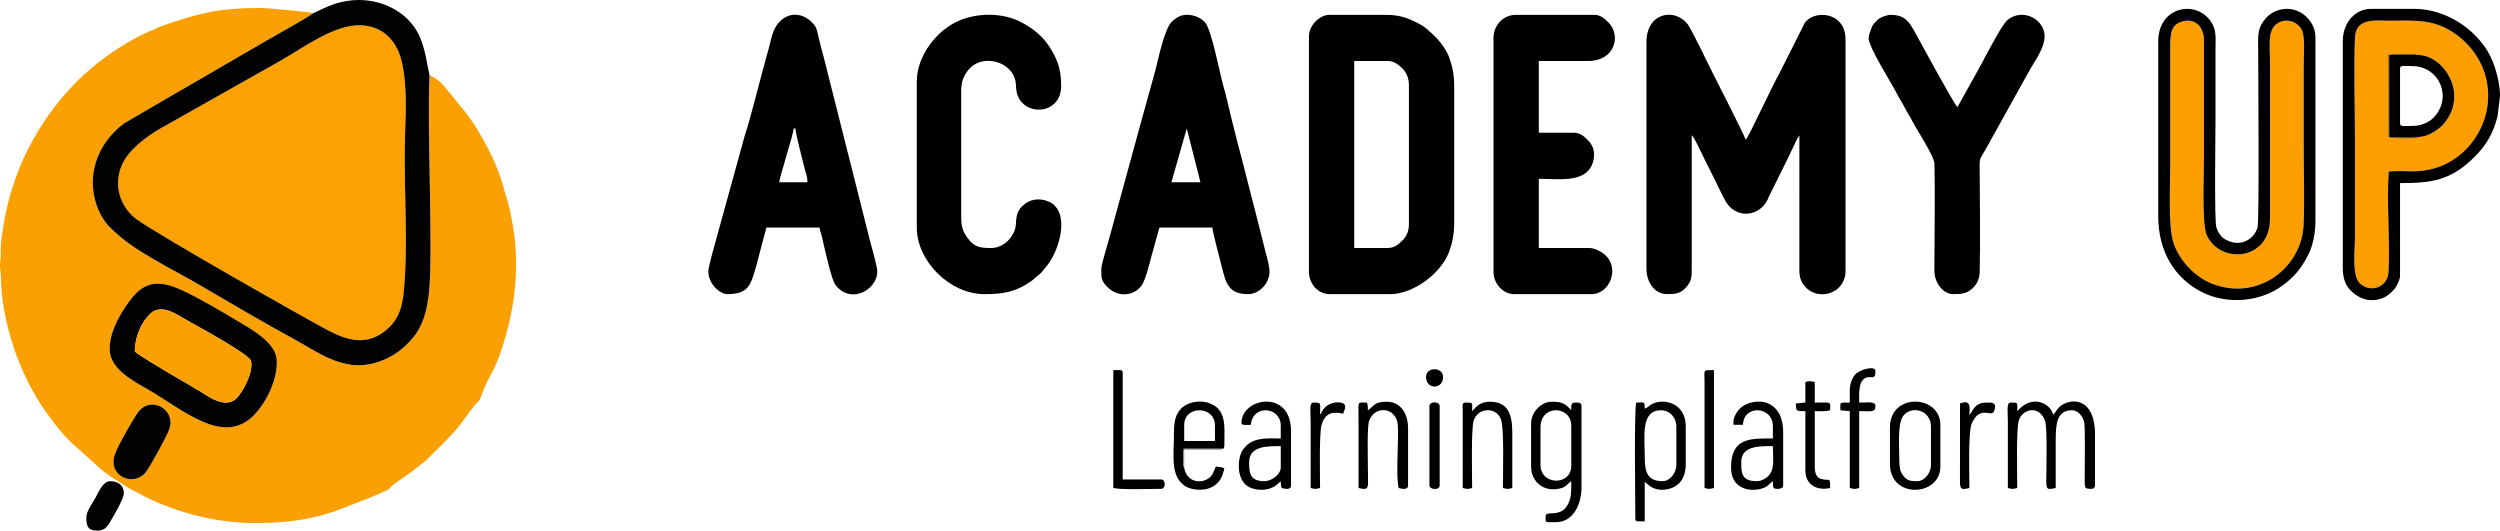
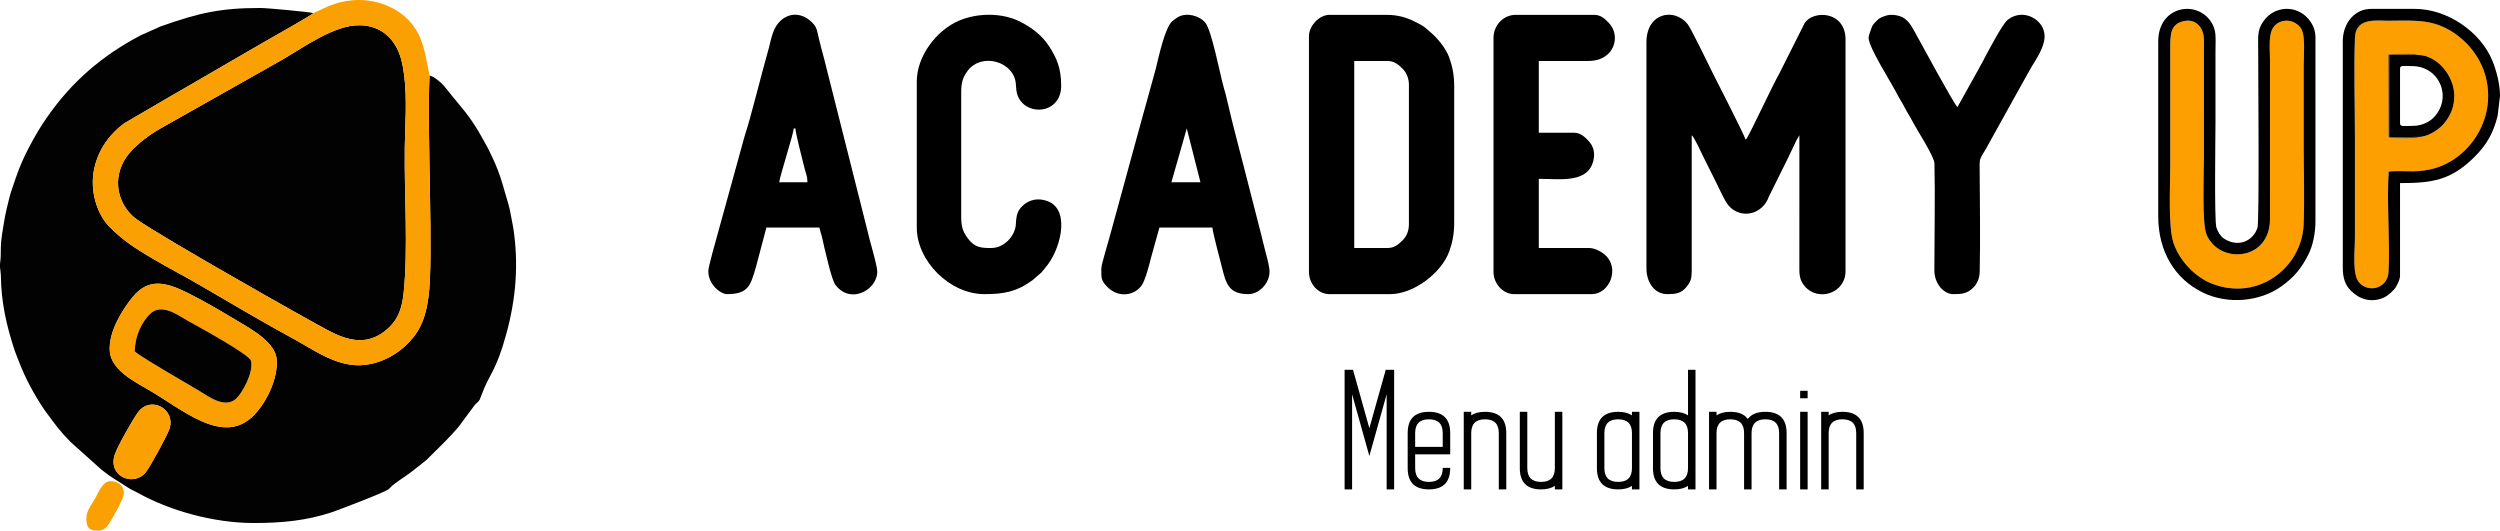
<svg xmlns="http://www.w3.org/2000/svg" xml:space="preserve" width="400mm" height="84.9mm" version="1.1" style="shape-rendering:geometricPrecision; text-rendering:geometricPrecision; image-rendering:optimizeQuality; fill-rule:evenodd; clip-rule:evenodd" viewBox="0 0 40000 8490">
  <defs>
    <style type="text/css">
   
    .fil2 {fill:black}
-     .fil3 {fill:#020202}
-     .fil5 {fill:#7A4E01}
-     .fil6 {fill:#818181}
-     .fil0 {fill:#FAA002}
-     .fil1 {fill:#FBA101}
-     .fil4 {fill:#FD9F00}
+     .fil0 {fill:#020202}
+     .fil4 {fill:#7A4E01}
+     .fil1 {fill:#FAA002}
+     .fil3 {fill:#FD9F00}
   
  </style>
  </defs>
  <g id="Camada_x0020_1">
-     <g id="_2653104750480">
-       <path class="fil0" d="M2709.94 6865.15c-38.39,111.52 -303.14,592.09 -372.13,683.32 -188.18,248.91 -614.29,80.34 -503.11,-269.6 43.77,-137.77 297.04,-578.12 372.41,-680.67 204.01,-277.6 611.71,-49.41 502.83,266.95zm-2709.94 -2589.12l0 -49.65c0.7,-11.13 1.88,-22.97 3.69,-35.82 9.76,-69.28 9.42,-134.52 9.51,-222.88 0.15,-130.18 32.96,-302.61 51.25,-413.4 23.27,-140.93 52.05,-260.21 82.99,-381.65 32.56,-127.89 75.13,-233.56 113.98,-350.67 98.42,-296.6 303.65,-675.08 484.88,-936.5 400.02,-577.02 883.34,-994.54 1507.3,-1321.96l321.51 -143.24c604.99,-213.06 954.4,-293.38 1594.88,-292.49 108.2,0.15 815.41,66.52 843.17,82.46 -36.39,38 -650.16,383.94 -746.5,438.72 -261.01,148.41 -502.67,293.12 -761.49,441.45 -256.12,146.8 -503.91,295.22 -761.78,441.15l-759.23 443.25c-205.42,153.7 -406.19,390.91 -476.84,725.94 -77.42,367.07 54.78,735.58 242.28,926.17 208.34,211.77 404.44,341.11 691.9,510.91 260.58,153.94 514.5,282.39 770.18,432.33 508.7,298.32 1007.19,591.43 1529.62,876.25 255.37,139.22 501.35,318.51 821.2,380.91 366.12,71.43 708.07,-100.55 902.53,-275.3 222.01,-199.52 338.44,-407.53 391.73,-808.59 83.71,-629.84 -29.36,-2638.81 16.15,-3535.63 44.38,18.64 46.69,13.79 85.83,40.68 77.1,52.95 123.71,96.13 183.12,172.12 237.23,303.52 368.61,409.9 590.97,816.78 32.64,59.72 57.37,100.43 86.74,159.26 187.7,376.12 205.79,507.57 312.75,862.57 19.42,64.48 31.05,118.69 42.66,189.66 10.8,66.03 28.27,136.83 37.2,195.12 89.25,582.15 42.73,1132.5 -108.26,1687.96 -173.61,638.71 -270.83,626.74 -408.79,1012.56 -31.4,87.85 -37.61,71.99 -98,134.34l-203.85 274.51c-78.53,116.42 -229.61,267.7 -329.17,367.88l-240.47 237.9c-89.59,71.67 -167.19,135.37 -259.81,204.92 -92.76,69.65 -238.49,156.32 -314.89,231.83l-26.31 28.35c-49.12,48.14 -832.41,345.24 -913.09,371.8 -416.5,137.11 -808.28,172.17 -1249.39,172.28 -646.59,0.16 -1355.02,-202.25 -1854.82,-482.65 -59.39,-33.32 -103.54,-47.86 -160.35,-85.7 -158.37,-105.47 -254.56,-150.9 -416.31,-280.76l-497.44 -445.66c-160.29,-160.19 -249.75,-283.79 -377.28,-456.43 -17.83,-24.14 -27.95,-36.52 -45.95,-63.4 -165.14,-246.6 -303.51,-500.14 -409.15,-779.87 -20.41,-54.02 -44.41,-106.26 -64.73,-167.62 -129.17,-390.15 -214.79,-767.84 -219.91,-1185.66 -0.72,-58.87 -11.23,-96.74 -14.21,-144.53zm1756.72 1345.59c-25.75,-323.55 223.33,-696.27 366.82,-869.83 252.52,-305.39 524.07,-242.65 886.45,-61.81 278.5,139 538.13,295.51 795.38,448.34 220.33,130.87 605.4,341.4 622.43,620.08 17.92,292.87 -151.45,662.36 -361.34,880.7 -486.8,506.44 -1136.48,-81.92 -1688.71,-401.6 -234.5,-135.75 -597.56,-321.13 -621.03,-615.88z" />
-       <path class="fil1" d="M6483.67 2068.69c14.2,-355.12 23.58,-796.27 -66.86,-1125.31 -87.8,-319.36 -316.94,-535.36 -661.66,-539.39 -414.13,-4.85 -891.07,351.75 -1254.97,560.34l-1930.94 1089.86c-222.69,128.15 -511.74,339.4 -618.39,584.01 -161.07,369.44 15.31,711.5 233.06,868.69 383.73,277.04 2750.18,1613.15 3061.73,1777.4 292.26,154.09 603.59,255.64 910.84,14.18 263.07,-206.75 298.31,-442.75 322.76,-879.39 43.71,-780.45 -27.13,-1562.34 4.43,-2350.39z" />
+     <path class="fil0" d="M2709.94 6865.15c-38.39,111.52 -303.14,592.09 -372.13,683.32 -188.18,248.91 -614.29,80.34 -503.11,-269.6 43.77,-137.77 297.04,-578.12 372.41,-680.67 204.01,-277.6 611.71,-49.41 502.83,266.95zm-2709.94 -2589.12l0 -49.65c0.7,-11.13 1.88,-22.97 3.69,-35.82 9.76,-69.28 9.42,-134.52 9.51,-222.88 0.15,-130.18 32.96,-302.61 51.25,-413.4 23.27,-140.93 52.05,-260.21 82.99,-381.65 32.56,-127.89 75.13,-233.56 113.98,-350.67 98.42,-296.6 303.65,-675.08 484.88,-936.5 400.02,-577.02 883.34,-994.54 1507.3,-1321.96l321.51 -143.24c604.99,-213.06 954.4,-293.38 1594.88,-292.49 108.2,0.15 815.41,66.52 843.17,82.46 -36.39,38 -650.16,383.94 -746.5,438.72 -261.01,148.41 -502.67,293.12 -761.49,441.45 -256.12,146.8 -503.91,295.22 -761.78,441.15l-759.23 443.25c-205.42,153.7 -406.19,390.91 -476.84,725.94 -77.42,367.07 54.78,735.58 242.28,926.17 208.34,211.77 404.44,341.11 691.9,510.91 260.58,153.94 514.5,282.39 770.18,432.33 508.7,298.32 1007.19,591.43 1529.62,876.25 255.37,139.22 501.35,318.51 821.2,380.91 366.12,71.43 708.07,-100.55 902.53,-275.3 222.01,-199.52 338.44,-407.53 391.73,-808.59 83.71,-629.84 -29.36,-2638.81 16.15,-3535.63 44.38,18.64 46.69,13.79 85.83,40.68 77.1,52.95 123.71,96.13 183.12,172.12 237.23,303.52 368.61,409.9 590.97,816.78 32.64,59.72 57.37,100.43 86.74,159.26 187.7,376.12 205.79,507.57 312.75,862.57 19.42,64.48 31.05,118.69 42.66,189.66 10.8,66.03 28.27,136.83 37.2,195.12 89.25,582.15 42.73,1132.5 -108.26,1687.96 -173.61,638.71 -270.83,626.74 -408.79,1012.56 -31.4,87.85 -37.61,71.99 -98,134.34l-203.85 274.51c-78.53,116.42 -229.61,267.7 -329.17,367.88l-240.47 237.9c-89.59,71.67 -167.19,135.37 -259.81,204.92 -92.76,69.65 -238.49,156.32 -314.89,231.83l-26.31 28.35c-49.12,48.14 -832.41,345.24 -913.09,371.8 -416.5,137.11 -808.28,172.17 -1249.39,172.28 -646.59,0.16 -1355.02,-202.25 -1854.82,-482.65 -59.39,-33.32 -103.54,-47.86 -160.35,-85.7 -158.37,-105.47 -254.56,-150.9 -416.31,-280.76l-497.44 -445.66c-160.29,-160.19 -249.75,-283.79 -377.28,-456.43 -17.83,-24.14 -27.95,-36.52 -45.95,-63.4 -165.14,-246.6 -303.51,-500.14 -409.15,-779.87 -20.41,-54.02 -44.41,-106.26 -64.73,-167.62 -129.17,-390.15 -214.79,-767.84 -219.91,-1185.66 -0.72,-58.87 -11.23,-96.74 -14.21,-144.53zm1756.72 1345.59c-25.75,-323.55 223.33,-696.27 366.82,-869.83 252.52,-305.39 524.07,-242.65 886.45,-61.81 278.5,139 538.13,295.51 795.38,448.34 220.33,130.87 605.4,341.4 622.43,620.08 17.92,292.87 -151.45,662.36 -361.34,880.7 -486.8,506.44 -1136.48,-81.92 -1688.71,-401.6 -234.5,-135.75 -597.56,-321.13 -621.03,-615.88z" />
+     <path class="fil0" d="M6483.67 2068.69c14.2,-355.12 23.58,-796.27 -66.86,-1125.31 -87.8,-319.36 -316.94,-535.36 -661.66,-539.39 -414.13,-4.85 -891.07,351.75 -1254.97,560.34l-1930.94 1089.86c-222.69,128.15 -511.74,339.4 -618.39,584.01 -161.07,369.44 15.31,711.5 233.06,868.69 383.73,277.04 2750.18,1613.15 3061.73,1777.4 292.26,154.09 603.59,255.64 910.84,14.18 263.07,-206.75 298.31,-442.75 322.76,-879.39 43.71,-780.45 -27.13,-1562.34 4.43,-2350.39z" />
+     <path class="fil1" d="M6483.67 2068.69c-31.56,788.05 39.28,1569.94 -4.43,2350.39 -24.45,436.64 -59.69,672.64 -322.76,879.39 -307.25,241.46 -618.58,139.91 -910.84,-14.18 -311.55,-164.25 -2678,-1500.36 -3061.73,-1777.4 -217.75,-157.19 -394.13,-499.25 -233.06,-868.69 106.65,-244.61 395.7,-455.86 618.39,-584.01l1930.94 -1089.86c363.9,-208.59 840.84,-565.19 1254.97,-560.34 344.72,4.03 573.86,220.03 661.66,539.39 90.44,329.04 81.06,770.19 66.86,1125.31zm-1470.51 -1858.46c-36.39,38 -650.16,383.94 -746.5,438.72 -261.01,148.41 -502.67,293.12 -761.49,441.45 -256.12,146.8 -503.91,295.22 -761.78,441.15l-759.23 443.25c-205.42,153.7 -406.19,390.91 -476.84,725.94 -77.42,367.07 54.78,735.58 242.28,926.17 208.34,211.77 404.44,341.11 691.9,510.91 260.58,153.94 514.5,282.39 770.18,432.33 508.7,298.32 1007.19,591.43 1529.62,876.25 255.37,139.22 501.35,318.51 821.2,380.91 366.12,71.43 708.07,-100.55 902.53,-275.3 222.01,-199.52 338.44,-407.53 391.73,-808.59 83.71,-629.84 -29.36,-2638.81 16.15,-3535.63l-67.73 -338.88c-28.52,-113.47 -52.54,-204.79 -101.83,-308.18 -182,-381.83 -622.86,-593.04 -1058.61,-556.67 -275.56,22.99 -430.01,115.08 -631.58,206.17z" />
+     <path class="fil1" d="M2156.61 5621.62c2.99,-253.34 115.98,-475.2 248.49,-602.24 180.53,-173.08 441.42,23 590.85,107.95 166.21,94.49 995.47,542.5 1019.99,646.79 45.41,193.19 -152.14,528.43 -237.55,604.58 -185.54,165.41 -445.75,-39.06 -585.77,-122.17 -179.37,-106.42 -348.73,-204.36 -524.82,-309.01 -94.73,-56.28 -458.91,-271.19 -511.19,-325.9zm-399.89 0c23.47,294.75 386.53,480.13 621.03,615.88 552.23,319.68 1201.91,908.04 1688.71,401.6 209.89,-218.34 379.26,-587.83 361.34,-880.7 -17.03,-278.68 -402.1,-489.21 -622.43,-620.08 -257.25,-152.83 -516.88,-309.34 -795.38,-448.34 -362.38,-180.84 -633.93,-243.58 -886.45,61.81 -143.49,173.56 -392.57,546.28 -366.82,869.83z" />
+     <path class="fil0" d="M2156.61 5621.62c52.28,54.71 416.46,269.62 511.19,325.9 176.09,104.65 345.45,202.59 524.82,309.01 140.02,83.11 400.23,287.58 585.77,122.17 85.41,-76.15 282.96,-411.39 237.55,-604.58 -24.52,-104.29 -853.78,-552.3 -1019.99,-646.79 -149.43,-84.95 -410.32,-281.03 -590.85,-107.95 -132.51,127.04 -245.5,348.9 -248.49,602.24z" />
+     <path class="fil1" d="M2709.94 6865.15c108.88,-316.36 -298.82,-544.55 -502.83,-266.95 -75.37,102.55 -328.64,542.9 -372.41,680.67 -111.18,349.94 314.93,518.51 503.11,269.6 68.99,-91.23 333.74,-571.8 372.13,-683.32z" />
+     <path class="fil1" d="M1380.72 8286.32c0,184.45 69.06,194.06 154.21,202.26 121.52,11.7 175.87,-51.56 221.02,-127.82 54.22,-91.58 226.28,-379.46 226.28,-470.72 0,-123.99 -93.87,-191.32 -218.74,-191.32 -111.45,0 -184.7,165.97 -227.63,250.73 -46.98,92.74 -155.14,219.49 -155.14,336.87z" />
+     <g id="_1584981468672">
      <path class="fil2" d="M26343.13 674.85l0 3621.25c0,226.71 135.82,409.96 328.09,409.96 126.19,0 225.14,-4.56 316.86,-120.55 65.44,-82.76 80.53,-130.28 79.68,-275.65l-0.09 -2145.52c41.74,30.58 149.72,272 182.27,337.07 61.95,123.85 115.77,231.44 177.73,355.31 60.85,121.65 113.03,236.9 177.43,355.56 149.7,275.87 499.74,268.94 655.05,21.1 21.37,-34.1 23.84,-45.72 39.67,-83.35l312.67 -630.35c29.58,-58.56 52.32,-116.04 83.95,-175.71 17.02,-32.1 26.65,-59.02 43.37,-93.3l50.34 -86.33 -0.31 2145.76c-0.7,129.23 26.35,198.19 86.03,269.3 211.33,251.8 652.49,116.82 652.49,-242.3l0 -3703.25c0,-462.97 -523.45,-477.3 -656.02,-259.49l-402.39 800.3c-87.97,147.8 -458.28,941.42 -516.07,1028.32 -11.95,17.96 2.15,9.83 -24.96,29.68 -15.17,-65.01 -481.2,-975.67 -524.05,-1061.32 -54.38,-108.74 -347.08,-715.74 -403.18,-785.83 -214.32,-267.76 -658.56,-180.85 -658.56,289.34z" />
      <path class="fil2" d="M22200.96 3968.14l-533.15 0 0 -2992.66 533.15 0c107.3,0 178.84,62.31 236.12,119.25 66.72,66.34 105.64,158.11 105.64,263.36l0 2227.43c0,113.49 -39.17,196.83 -98.74,256.59 -59.62,59.78 -127.94,126.03 -243.02,126.03zm-1257.69 -3388.95l0 3771.58c0,186.75 143.61,355.29 328.09,355.29l970.61 0c382.71,0 823.78,-344.2 945.18,-681.34 50.11,-139.14 80.1,-273.41 80.1,-466.54l0 -2172.75c0,-193.47 -30.03,-327.06 -80.1,-466.54 -50.67,-141.19 -180.28,-302.85 -296.49,-400.53 -116.62,-98.03 -87.68,-88.85 -252.18,-171.55 -123.86,-62.26 -265.13,-109.25 -451.2,-109.25l-915.92 0c-164.63,0 -328.09,176.54 -328.09,341.63z" />
-       <path class="fil3" d="M6483.67 2068.69c-31.56,788.05 39.28,1569.94 -4.43,2350.39 -24.45,436.64 -59.69,672.64 -322.76,879.39 -307.25,241.46 -618.58,139.91 -910.84,-14.18 -311.55,-164.25 -2678,-1500.36 -3061.73,-1777.4 -217.75,-157.19 -394.13,-499.25 -233.06,-868.69 106.65,-244.61 395.7,-455.86 618.39,-584.01l1930.94 -1089.86c363.9,-208.59 840.84,-565.19 1254.97,-560.34 344.72,4.03 573.86,220.03 661.66,539.39 90.44,329.04 81.06,770.19 66.86,1125.31zm-1470.51 -1858.46c-36.39,38 -650.16,383.94 -746.5,438.72 -261.01,148.41 -502.67,293.12 -761.49,441.45 -256.12,146.8 -503.91,295.22 -761.78,441.15l-759.23 443.25c-205.42,153.7 -406.19,390.91 -476.84,725.94 -77.42,367.07 54.78,735.58 242.28,926.17 208.34,211.77 404.44,341.11 691.9,510.91 260.58,153.94 514.5,282.39 770.18,432.33 508.7,298.32 1007.19,591.43 1529.62,876.25 255.37,139.22 501.35,318.51 821.2,380.91 366.12,71.43 708.07,-100.55 902.53,-275.3 222.01,-199.52 338.44,-407.53 391.73,-808.59 83.71,-629.84 -29.36,-2638.81 16.15,-3535.63l-67.73 -338.88c-28.52,-113.47 -52.54,-204.79 -101.83,-308.18 -182,-381.83 -622.86,-593.04 -1058.61,-556.67 -275.56,22.99 -430.01,115.08 -631.58,206.17z" />
      <path class="fil2" d="M18988.38 2055.02l218.73 860.9 -464.79 0 246.06 -860.9zm-1367.05 2241.08c0,147.95 -9.89,188.81 98.84,297.49 177.38,177.25 434.55,137.51 549.73,-31.79 53.95,-79.33 117.69,-321.04 147.03,-440.63l134 -480.99 847.57 0c1.49,67.05 124.25,524.17 150.38,628.59 65.68,262.62 105.58,437.29 423.78,437.29 189.04,0 365.41,-202.1 337.03,-404.12 -15.86,-112.91 -45.33,-206.04 -71.81,-311.95 -27.63,-110.49 -49.37,-195.89 -76.4,-306.25 -48.44,-197.69 -104.47,-402.04 -156.09,-609.22 -106.18,-426.17 -288.84,-1096.17 -382.78,-1516.83 -13.3,-59.56 -24.87,-95.11 -40.72,-150.6 -60.32,-211.12 -195.4,-922.47 -296.41,-1042.89 -97.19,-115.85 -300.15,-169.26 -438.66,-90.51 -25.19,14.33 -74.1,50.9 -94.49,69.54 -115.94,106.04 -217.53,585.31 -261.48,763.51l-144.98 524.66c-25.05,89.48 -47.29,172.93 -74.36,267.3l-507.84 1856.43c-25.14,100.79 -142.34,472.65 -142.34,540.97z" />
      <path class="fil2" d="M12699.93 2055.02l27.34 0c0,81.11 117.51,514.57 144.8,634.17 19.59,85.84 46.58,125.6 46.58,226.73l-451.12 0c7.43,-89.19 230.66,-782.55 232.4,-860.9zm-1367.06 2282.08c0,221.65 200.61,368.96 300.76,368.96 337.84,0 375.65,-138.14 460.05,-428.36l168.79 -637.52 847.57 0c12.64,54.2 28.05,98.74 41.28,150.05 13.17,51.1 20.76,100.11 35.08,156.25 33.53,131.4 117.89,527.96 180.94,611.71 254.8,338.39 723.15,49.51 663.21,-265.48 -40.39,-212.21 -109.84,-412.29 -153.93,-612.56l-693.33 -2750.56c-30.13,-102.08 -52.41,-199.04 -78.86,-303.79 -33.74,-133.58 -27.17,-183.44 -113.57,-269.11 -150.53,-149.25 -358.82,-168.26 -513.49,-13.63 -91.49,91.47 -126.32,218.63 -156.72,348.94 -14.11,60.52 -20,82.59 -36.75,140.92 -108.41,377.9 -263.67,1022.46 -368.41,1339.88l-443.19 1606.74c-26.1,95.64 -139.43,491.97 -139.43,557.56z" />
      <path class="fil2" d="M14668.49 1303.45l0 2336.73c0,539.97 531.45,1065.88 1079.97,1065.88 302.67,0 509.03,-33.11 765.76,-218.44l147.04 -126.31c27.73,-30.31 33.23,-44.03 61.37,-75.32 237.17,-263.84 411.81,-908.85 55.77,-1060.41 -158.07,-67.29 -309.17,-35.85 -418.72,69.02 -78.66,75.29 -99.41,148.67 -105.63,290.7 -7.67,175.22 -175.57,382.84 -396.23,382.84 -165.97,0 -261.99,-9.04 -369.44,-149.97 -72.37,-94.91 -109.02,-174.75 -109.02,-341.97l0 -2008.78c0,-157.95 32.42,-239.82 103.07,-334.26 225.16,-301.03 747.5,-147.02 771.17,211.96 6.76,102.6 10.17,196.3 92.51,290.13 189.04,215.43 632.7,145.71 632.7,-263.48 0,-274.4 -68.47,-442.26 -196.75,-636.91 -112.62,-170.9 -278.35,-296.6 -459.39,-388.03 -288.1,-145.53 -679.36,-142.61 -974.84,-17.8 -365.01,154.18 -679.34,569.19 -679.34,974.42z" />
      <path class="fil2" d="M23896.1 606.52l0 3744.25c0,189.93 154.74,355.29 328.1,355.29l1244.01 0c278.22,0 451.22,-400.26 222.69,-618.89 -53.63,-51.3 -165.92,-119.03 -263.7,-119.03l-806.56 0 0 -1106.88c342.89,0 811.28,81.95 879.78,-323.74 18.63,-110.35 -13.22,-204.2 -76.3,-274.44 -64.23,-71.5 -136.49,-139.73 -242.98,-139.73l-560.5 0 0 -1147.87 792.9 0c423.15,0 527.82,-406.95 324.99,-611.83 -56.01,-56.56 -122.37,-126.09 -229.31,-126.09l-1257.68 0c-201.28,0 -355.44,170.07 -355.44,368.96z" />
      <path class="fil2" d="M29897.48 606.52c0,149.84 362.9,714.4 455.72,897.3 40.77,80.38 82.65,139.07 123.03,218.64 40.78,80.38 82.66,139.07 123.03,218.65 60.94,120.1 349.11,561.54 351.85,673.17 12.32,502.08 -0.89,1188.87 -1.49,1709.64 -0.26,218.32 153.2,382.14 301.24,382.14 125.2,0 225.11,-2.24 327.18,-110.23 53.29,-56.42 94.67,-137.26 97.15,-244.52 11.51,-499.22 2.14,-1189.14 -1.12,-1709.26 -0.66,-104.29 15.69,-119.81 93.63,-248.04l609.9 -1098.47c45.73,-76.78 77.31,-142.03 123.05,-218.63 84.82,-142.08 212.96,-324.66 212.96,-497.72 0,-262.82 -340.33,-460.23 -590.28,-262.07 -86.29,68.41 -295.03,474.14 -357.37,585.66 -20.41,36.51 -31.62,66.2 -50.91,99.42 -21.67,37.29 -35.85,59.65 -58.53,105.48l-337.31 605.72c-51.12,-37.44 -607.9,-1067.46 -687.88,-1211.85 -83.97,-151.59 -156.37,-263.99 -378.43,-263.99 -48.43,0 -102.02,19.76 -141.23,36.46 -54.93,23.42 -63.96,37.43 -101.88,75.81 -40.93,41.42 -49.12,52.37 -69.69,107.98 -12.1,32.65 -42.62,114.5 -42.62,148.71z" />
-       <path class="fil4" d="M34926.26 340.74c-199.39,51.79 -202.57,209.99 -202.52,429.75l0 1899.46c0,318.63 -35.16,953.46 52.45,1217.27 94.59,284.86 347.93,548.63 618.82,652.86 743,285.88 1432.84,-265.48 1462.26,-940.45 17.87,-409.66 1.52,-857.47 1.52,-1271.31 0,-423.61 0,-847.23 0,-1270.86 0,-155.69 30.25,-481.16 -37.46,-593.84 -83.67,-139.26 -290.19,-187.75 -423.56,-55.47 -112.92,112 -77.95,360.28 -77.95,553.67l0.15 2542.02c-1.7,676.1 -810.65,728.67 -1014.7,251.42 -76.32,-178.49 -42.81,-968.73 -42.81,-1221.95l0.31 -1899.8c-1.94,-189.94 -130.55,-346.26 -336.51,-292.77z" />
-       <path class="fil4" d="M38706.73 2190.74c-3.4,1.86 -8.13,1.03 -10.2,5.59 -11.18,24.76 -426.5,23.41 -481.66,4.25l-3.41 -1328.59c50.51,-14.96 342.72,-17.36 422.31,-9.1l60.96 17.02c297.22,5.22 566.57,325.37 573.32,641.97 4.33,203.6 -71.88,343.8 -165.58,455.71 -64.74,77.31 -233.31,207.46 -395.74,213.15zm-488 556.52c83.24,-17.63 289.08,-5.02 386.87,-6.1 123.42,-1.36 239.39,-16.68 351.05,-49.21 578.46,-168.46 1004.67,-826.66 803.38,-1503.14 -110.76,-372.18 -428.64,-694.26 -794.93,-805.65 -232.02,-70.56 -501.35,-51.56 -755.95,-51.56 -189.97,0 -518.65,-54.26 -530.34,274.36 -18.48,519.29 -0.09,1075.91 -0.09,1599.38 0,532.94 0,1065.87 0,1598.81 0,203.73 -47.78,593.77 70.29,719.4 164.35,174.87 454.89,78.78 467.58,-172.1 26.25,-519.64 -31.79,-1088.67 2.14,-1604.19z" />
+       <path class="fil3" d="M34926.26 340.74c-199.39,51.79 -202.57,209.99 -202.52,429.75l0 1899.46c0,318.63 -35.16,953.46 52.45,1217.27 94.59,284.86 347.93,548.63 618.82,652.86 743,285.88 1432.84,-265.48 1462.26,-940.45 17.87,-409.66 1.52,-857.47 1.52,-1271.31 0,-423.61 0,-847.23 0,-1270.86 0,-155.69 30.25,-481.16 -37.46,-593.84 -83.67,-139.26 -290.19,-187.75 -423.56,-55.47 -112.92,112 -77.95,360.28 -77.95,553.67l0.15 2542.02c-1.7,676.1 -810.65,728.67 -1014.7,251.42 -76.32,-178.49 -42.81,-968.73 -42.81,-1221.95l0.31 -1899.8c-1.94,-189.94 -130.55,-346.26 -336.51,-292.77z" />
+       <path class="fil3" d="M38706.73 2190.74c-3.4,1.86 -8.13,1.03 -10.2,5.59 -11.18,24.76 -426.5,23.41 -481.66,4.25l-3.41 -1328.59c50.51,-14.96 342.72,-17.36 422.31,-9.1l60.96 17.02c297.22,5.22 566.57,325.37 573.32,641.97 4.33,203.6 -71.88,343.8 -165.58,455.71 -64.74,77.31 -233.31,207.46 -395.74,213.15zm-488 556.52c83.24,-17.63 289.08,-5.02 386.87,-6.1 123.42,-1.36 239.39,-16.68 351.05,-49.21 578.46,-168.46 1004.67,-826.66 803.38,-1503.14 -110.76,-372.18 -428.64,-694.26 -794.93,-805.65 -232.02,-70.56 -501.35,-51.56 -755.95,-51.56 -189.97,0 -518.65,-54.26 -530.34,274.36 -18.48,519.29 -0.09,1075.91 -0.09,1599.38 0,532.94 0,1065.87 0,1598.81 0,203.73 -47.78,593.77 70.29,719.4 164.35,174.87 454.89,78.78 467.58,-172.1 26.25,-519.64 -31.79,-1088.67 2.14,-1604.19z" />
      <path class="fil2" d="M34926.26 340.74c205.96,-53.49 334.57,102.83 336.51,292.77l-0.31 1899.8c0,253.22 -33.51,1043.46 42.81,1221.95 204.05,477.25 1013,424.68 1014.7,-251.42l-0.15 -2542.02c0,-193.39 -34.97,-441.67 77.95,-553.67 133.37,-132.28 339.89,-83.79 423.56,55.47 67.71,112.68 37.46,438.15 37.46,593.84 0,423.63 0,847.25 0,1270.86 0,413.84 16.35,861.65 -1.52,1271.31 -29.42,674.97 -719.26,1226.33 -1462.26,940.45 -270.89,-104.23 -524.23,-368 -618.82,-652.86 -87.61,-263.81 -52.45,-898.64 -52.45,-1217.27l0 -1899.46c-0.05,-219.76 3.13,-377.96 202.52,-429.75zm-394.47 320.45l0 2801.35c0,561.92 266.94,1003.6 719.69,1221.03 395.88,190.12 907.41,145.97 1256.8,-106.24 199.94,-144.33 318.3,-288.93 429.75,-513.31 63.73,-128.28 109.13,-326.31 109.13,-519.5l0 -2951.67c0,-104.61 -41.62,-203.71 -103.84,-278.81l-12.53 -14.81c-186.08,-217.05 -532.88,-214.87 -714.03,37.49 -105.19,146.54 -85.52,253.22 -85.52,488.44 0,292.12 19.39,2721.63 -11.12,2817.56 -69.61,218.91 -317.31,324.72 -543.82,169.55 -52.22,-35.77 -94.33,-111.72 -114.19,-172.81 -34.98,-107.61 -14.4,-1499.24 -14.4,-1680.09 0,-378.07 0,-756.14 0,-1134.21 0,-225.29 22.69,-340.53 -76,-484.3 -239.16,-348.47 -839.92,-237.03 -839.92,320.33z" />
-       <path class="fil3" d="M2156.61 5621.62c2.99,-253.34 115.98,-475.2 248.49,-602.24 180.53,-173.08 441.42,23 590.85,107.95 166.21,94.49 995.47,542.5 1019.99,646.79 45.41,193.19 -152.14,528.43 -237.55,604.58 -185.54,165.41 -445.75,-39.06 -585.77,-122.17 -179.37,-106.42 -348.73,-204.36 -524.82,-309.01 -94.73,-56.28 -458.91,-271.19 -511.19,-325.9zm-399.89 0c23.47,294.75 386.53,480.13 621.03,615.88 552.23,319.68 1201.91,908.04 1688.71,401.6 209.89,-218.34 379.26,-587.83 361.34,-880.7 -17.03,-278.68 -402.1,-489.21 -622.43,-620.08 -257.25,-152.83 -516.88,-309.34 -795.38,-448.34 -362.38,-180.84 -633.93,-243.58 -886.45,61.81 -143.49,173.56 -392.57,546.28 -366.82,869.83z" />
      <path class="fil2" d="M38218.73 2747.26c-33.93,515.52 24.11,1084.55 -2.14,1604.19 -12.69,250.88 -303.23,346.97 -467.58,172.1 -118.07,-125.63 -70.29,-515.67 -70.29,-719.4 0,-532.94 0,-1065.87 0,-1598.81 0,-523.47 -18.39,-1080.09 0.09,-1599.38 11.69,-328.62 340.37,-274.36 530.34,-274.36 254.6,0 523.93,-19 755.95,51.56 366.29,111.39 684.17,433.47 794.93,805.65 201.29,676.48 -224.92,1334.68 -803.38,1503.14 -111.66,32.53 -227.63,47.85 -351.05,49.21 -97.79,1.08 -303.63,-11.53 -386.87,6.1zm1781.27 -1226.88l0 16.47 -37.98 316.23c-67.22,273.24 -173.5,461.23 -368.72,656.31 -378.49,378.23 -683.61,420.19 -1192.76,420.19l0 1475.85c0,67.4 -30.89,119.44 -54.21,164.44 -28.01,54.07 -48.79,70.43 -92.42,112.59 -35.44,34.24 -81.35,67.21 -131.72,86.98 -190.31,74.71 -371.43,20.63 -511.42,-121.15 -86.05,-87.14 -126.15,-198.03 -126.15,-365.85l0 -3621.25c0,-304.09 200.81,-519.28 451.12,-519.28l697.2 0c534.99,0 1061.19,376.32 1246.05,831.54 64.57,159.02 118.1,366.83 121.01,546.93z" />
-       <path class="fil0" d="M2156.61 5621.62c52.28,54.71 416.46,269.62 511.19,325.9 176.09,104.65 345.45,202.59 524.82,309.01 140.02,83.11 400.23,287.58 585.77,122.17 85.41,-76.15 282.96,-411.39 237.55,-604.58 -24.52,-104.29 -853.78,-552.3 -1019.99,-646.79 -149.43,-84.95 -410.32,-281.03 -590.85,-107.95 -132.51,127.04 -245.5,348.9 -248.49,602.24z" />
-       <path class="fil2" d="M32276.14 6578.18c0,-141.69 22.63,-136.65 -109.36,-136.65 -67.53,0 -41.01,166.75 -41.01,300.63l0 1065.88c83.65,19.48 66.73,19.48 150.37,0 0,-178.29 -19.16,-945.61 25.05,-1081.83 62.34,-192.06 331.08,-245.33 420.31,8.06 35.6,101.1 21.22,763.09 19.22,937.35 -1.83,158.33 6.84,169.9 150.6,136.42 0,-245.97 0.06,-491.94 0,-737.91 -0.07,-269.54 7.61,-505.61 259.73,-505.61 97.75,0 171.84,93.19 195.19,187.52 18.97,76.63 9.88,629.23 9.88,755.37 0,64.09 0.12,128 -0.77,192.07 -1.56,113.5 6.97,122.22 110.13,122.22 32,0 54.69,-22.67 54.69,-54.65l0 -819.92c0,-561.39 -348.68,-590.72 -541.36,-459.13 -68.98,47.11 -80.04,109.35 -128.5,144.84 -40.41,-173.38 -329.04,-336.56 -574.17,-54.66z" />
-       <path class="fil3" d="M2709.94 6865.15c108.88,-316.36 -298.82,-544.55 -502.83,-266.95 -75.37,102.55 -328.64,542.9 -372.41,680.67 -111.18,349.94 314.93,518.51 503.11,269.6 68.99,-91.23 333.74,-571.8 372.13,-683.32z" />
-       <path class="fil2" d="M24647.99 7439.08l0 -601.26c0,-372.28 492.13,-349.02 492.13,-27.33l0 642.26c0,322.89 -492.13,315.63 -492.13,-13.67zm-150.38 -669.59l0 696.92c0,240.5 202.71,417.46 470.2,347.23 102.41,-26.89 105.57,-70.25 172.31,-114.92 0,182.69 3.27,290.85 -73.75,404.56 -120.21,177.52 -336.37,60.26 -336.37,155.71 0,113.16 -17.94,95.66 164.05,95.66 277.81,0 410.12,-285.29 410.12,-560.27l0 -1298.19c0,-64.62 -66.38,-54.66 -109.37,-54.66 -63.12,0 -54.68,59.81 -54.68,122.99 -96.39,-110.85 -155.61,-136.65 -300.74,-136.65 -85.26,0 -127.13,17.89 -186.49,59.55 -82.66,58.01 -155.28,165.83 -155.28,282.07z" />
      <path class="fil2" d="M38605.6 2014.03c-141.24,0 -205.06,19.72 -205.06,-41l0 -874.57c0,-59.52 57.93,-41 191.39,-41 438.12,0 650.55,498.25 352.48,816.96 -70.85,75.78 -195.02,139.61 -338.81,139.61zm101.13 176.71c162.43,-5.69 331,-135.84 395.74,-213.15 93.7,-111.91 169.91,-252.11 165.58,-455.71 -6.75,-316.6 -276.1,-636.75 -573.32,-641.97l-468.32 -3.03 -0.01 1317.3 480.33 -3.44z" />
-       <path class="fil2" d="M26315.78 7316.1c0,-339.9 -67.4,-751.58 259.75,-751.58 143.75,0 246.07,118.11 246.07,259.63l0 614.93c0,130.06 -104.64,259.64 -218.73,259.64 -238.5,0 -287.09,-137.3 -287.09,-382.62zm0 -778.92c0,-125.11 -7.23,-95.65 -136.7,-95.65 -34.89,149.72 -13.67,1584.48 -13.67,1858.46 0,55.78 42.86,40.99 150.37,40.99l0 -628.59c38.99,26.09 63.55,55.85 109.37,81.99 132.82,75.78 335.47,48.57 448.39,-71.07 58.35,-61.8 98.43,-166.33 98.43,-284.23l0 -614.93c0,-387.94 -362.99,-453.54 -538.08,-360.22 -46.34,24.7 -72.55,61.1 -118.11,73.25z" />
-       <path class="fil2" d="M20232.4 7698.72c-238.35,0 -246.08,-135.45 -246.08,-300.63 0,-268.6 296.16,-259.64 505.82,-259.64l0 341.63c0,109 -144.45,218.64 -259.74,218.64zm-369.1 -929.23c0,43.18 106.89,27.33 150.38,27.33 27.52,-330.72 478.46,-292.66 478.46,13.67l0 204.98c-203.18,0 -397.09,-21.7 -545.71,110.43l-52.16 57.19c-98.92,125.16 -132.31,526.92 120.63,623.72 129.63,49.62 304.98,43.68 420.49,-55.49 3.02,-2.59 11.48,-10.25 14.42,-12.92l42.33 -39.68c0,64.42 2.43,61.14 13.67,109.32 33.25,7.75 150.38,44 150.38,-40.99l0 -874.57c0,-667.82 -792.89,-536.12 -792.89,-122.99z" />
-       <path class="fil2" d="M28106.63 7698.72c-253.52,0 -246.07,-146.61 -246.07,-314.3 0,-266.15 337.42,-245.97 505.81,-245.97 0,208.81 35.78,385.48 -85.48,488.49 -42.73,36.3 -100.19,71.78 -174.26,71.78zm-369.1 -901.9l150.38 0c7.22,-324.26 478.46,-304.61 478.46,27.33l0 191.32c-355.7,0 -669.85,-17.65 -669.85,464.61 0,390.55 386.11,397.45 547.61,315.09 65.05,-33.18 69.54,-61.17 122.24,-96.45 0,108.3 -1.74,122.98 82.02,122.98 41.98,0 82.03,-12.65 82.03,-54.65l0 -860.9c0,-126.41 -34.39,-260.57 -91.94,-331.73 -43.66,-54.01 -46.83,-58.49 -107.07,-97.95 -133.92,-87.74 -374.48,-57.73 -495.39,63.52 -59.32,59.48 -117.57,166.79 -98.49,256.83z" />
-       <path class="fil2" d="M18947.36 6796.82c0,-310.26 492.15,-313.39 492.15,13.67l0 245.97 -492.15 0 0 -259.64zm0 690.71c-27.65,-30.44 -18.33,-250.06 -7.03,-307.3l635.88 -0.79c17.33,-27.3 14.5,-76.12 14.18,-108.81 -2.25,-229.86 48.51,-538.39 -273.11,-629.92 -157.01,-44.68 -324.65,7.25 -408.16,85.57 -94.92,89.01 -126.83,210.59 -125.88,393.44 1.8,349.29 -65.84,690.57 171.62,853.5 98.78,67.78 296.46,86.77 421.72,26.58 130.72,-62.8 177.84,-153.87 213.31,-306.05 -35.14,-16.85 -83.32,-27.34 -136.71,-27.34 -26.79,50.6 -38.41,110.93 -77.94,154.4 -112.7,123.94 -378.87,122.8 -427.88,-133.28z" />
-       <path class="fil2" d="M30389.61 7384.42c0,-204.51 -31.05,-582.43 51.32,-713.94 122.06,-194.88 454.49,-117.2 454.49,153.67l0 614.93c0,130.06 -104.64,259.64 -218.73,259.64 -93.78,0 -159.93,1.47 -231.26,-96.78 -43.96,-60.57 -55.82,-131.5 -55.82,-217.52zm-150.37 -546.6l0 587.6c0,564.95 806.56,518.75 806.56,40.99l0 -669.59c0,-481.57 -806.56,-521.24 -806.56,41z" />
-       <path class="fil2" d="M21886.53 6564.52c0,-68.67 -1.53,-70.88 -13.67,-122.99 -161.77,0 -136.73,-36.56 -136.7,232.31l0 1134.2c185.13,43.12 150.37,5.44 150.37,-314.29 0,-144.65 -16.14,-658.36 19.46,-759.48 77.34,-219.72 355.57,-234.9 442.42,-16.51 56.02,140.91 -28.42,838.49 30.26,1090.28 33.26,7.75 150.37,44 150.37,-40.99l0 -915.57c0,-209.09 -99.6,-423.61 -341.76,-423.61 -205.92,0 -191.16,63.29 -300.75,136.65z" />
-       <path class="fil2" d="M23554.34 6578.18c0,-141.69 22.62,-136.65 -109.36,-136.65 -57.64,0 -42.49,61.67 -41.49,122.51l0.48 1244c83.64,19.48 66.73,19.48 150.37,0 0,-167.13 -18.63,-957.33 25.18,-1081.7 14.57,-41.33 45.37,-85.91 78.41,-112.93 99.01,-80.97 297.99,-74.49 359.92,102.72 50.47,144.42 28.63,905.53 28.63,1091.91 83.64,19.48 66.73,19.48 150.37,0 0,-286.97 -0.16,-573.94 0,-860.91 0.16,-251.95 -27.56,-519.26 -355.42,-519.26 -195.7,0 -248.88,122.33 -287.09,150.31z" />
-       <path class="fil2" d="M17812.72 7808.04c132.4,30.84 598.1,13.66 765.55,13.66 76.28,0 76.28,-150.31 0,-150.31l-615.18 0 0 -1708.14c0,-55.79 -42.85,-40.99 -150.37,-40.99l0 1885.78z" />
-       <path class="fil2" d="M29596.71 6236.55l0 204.98c-177.14,0 -150.37,-13.23 -150.37,122.99l150.37 13.66 0 1229.86c83.65,19.48 66.75,19.48 150.39,0l0 -1229.86c194.88,0 259.74,24.24 259.74,-81.99 0,-79.83 -124.23,-54.66 -259.74,-54.66 0,-108.98 -13.77,-297.15 66.51,-370.8 103.31,-94.79 193.23,46.61 193.23,-134.81 0,-88.06 -235.56,-31.69 -318.63,50.47 -48.85,48.31 -91.5,157.01 -91.5,250.16z" />
-       <path class="fil2" d="M28885.85 6113.56l0 327.97 -150.37 13.66c0,130.02 5.66,122.99 150.37,122.99l0 942.89c0,262.45 214.62,329.31 396.45,286.97 0,-185.2 -8.92,-108.44 -142.74,-144.29 -79.6,-21.32 -103.33,-102.72 -103.33,-197.34l0 -888.23c119.11,0 146.29,9.58 246.07,-13.66 0,-145.4 41.08,-122.99 -246.07,-122.99l0 -327.97c-49.87,-11.6 -85.65,-25.11 -150.38,0z" />
-       <path class="fil3" d="M1380.72 8286.32c0,184.45 69.06,194.06 154.21,202.26 121.52,11.7 175.87,-51.56 221.02,-127.82 54.22,-91.58 226.28,-379.46 226.28,-470.72 0,-123.99 -93.87,-191.32 -218.74,-191.32 -111.45,0 -184.7,165.97 -227.63,250.73 -46.98,92.74 -155.14,219.49 -155.14,336.87z" />
-       <path class="fil2" d="M27272.73 7808.04c83.65,19.48 66.73,19.48 150.38,0l0 -1885.78c-183.66,0 -150.72,-15.81 -150.39,191.3l0.01 1694.48z" />
-       <path class="fil2" d="M31360.22 6455.19l-0.72 1244.25c-1.69,139.45 28.57,137.13 151.1,108.6 0,-190.51 -22.72,-890.92 36.45,-1029.44 124.07,-290.47 299.05,-115.46 348.9,-183.24 2.24,-3.05 85.68,-153.83 -57.27,-153.83 -98.65,0 -164.68,-4.78 -241.88,72.5 -14.9,14.93 -35.56,48.68 -44.58,64.77l-41.62 67.7c0,-102.09 41.5,-265.76 -150.38,-191.31z" />
-       <path class="fil2" d="M20970.61 7808.04c83.65,19.48 66.73,19.48 150.37,0 0,-173.13 -16.74,-877.93 25.06,-1013.5 59.63,-193.36 182.39,-213.02 344.04,-175.36 10.49,-21.85 32.9,-80.31 33.19,-116 0.66,-84.68 -206.26,-94.7 -317.41,9.52 -21.68,20.32 -29.28,29.21 -43.4,52.28 -6.97,11.38 -11.29,22.37 -19.13,35.53 -17.1,28.67 -4.61,11.94 -22.35,32.33 0,-185.95 31.9,-191.31 -109.36,-191.31 -67.53,0 -41.01,166.75 -41.01,300.63l0 1065.88z" />
-       <path class="fil2" d="M22870.82 6496.19l0 1270.86c0,69.1 164.03,82.01 164.03,0l0 -1270.86c0,-77.11 -164.03,-77.11 -164.03,0z" />
-       <path class="fil2" d="M22816.13 6031.58c0,204.38 273.41,204.38 273.41,0 0,-165.08 -273.41,-165.08 -273.41,0z" />
-       <path class="fil5" d="M38706.73 2190.74l-480.33 3.44 0.01 -1317.3 468.32 3.03 -60.96 -17.02c-79.59,-8.26 -371.8,-5.86 -422.31,9.1l3.41 1328.59c55.16,19.16 470.48,20.51 481.66,-4.25 2.07,-4.56 6.8,-3.73 10.2,-5.59z" />
-       <path class="fil6" d="M18947.36 7487.53l0 -294.42 478.48 0c56.03,0.07 114.14,9.31 150.37,-13.67l-635.88 0.79c-11.3,57.24 -20.62,276.86 7.03,307.3z" />
+       <path class="fil4" d="M38706.73 2190.74l-480.33 3.44 0.01 -1317.3 468.32 3.03 -60.96 -17.02c-79.59,-8.26 -371.8,-5.86 -422.31,9.1l3.41 1328.59c55.16,19.16 470.48,20.51 481.66,-4.25 2.07,-4.56 6.8,-3.73 10.2,-5.59z" />
    </g>
+     <path class="fil2" d="M21633.43 6307.95l0 1522.25 -119.76 0 0 -1913.52 134.52 0 261.57 934.64 261.96 -934.64 134.51 0 0 1913.52 -119.75 0 0 -1522.27 -276.71 987.57 -276.34 -987.55zm1229.67 400.91c-73.72,0 -128.88,18.36 -165.49,54.97 -36.65,36.65 -54.97,91.86 -54.97,165.49l0 220.46 440.91 0 0 -220.46c0,-73.63 -18.32,-128.84 -54.97,-165.49 -36.61,-36.61 -91.76,-54.97 -165.48,-54.97zm0 1001.59c73.77,0 128.95,-18.3 165.55,-54.9 36.6,-36.6 54.9,-91.79 54.9,-165.56l0 -3.81 119.76 0 0 3.81c0,113.17 -28.41,198.18 -85.22,254.99 -56.81,56.81 -141.82,85.22 -254.99,85.22 -226.8,0 -340.22,-113.41 -340.22,-340.21l0 -560.67c0,-226.8 113.42,-340.21 340.22,-340.21 113.17,0 198.18,28.41 254.99,85.22 56.81,56.81 85.22,141.82 85.22,254.99l0 340.21 -560.67 0 0 220.46c0,73.77 18.3,128.96 54.9,165.56 36.6,36.6 91.79,54.9 165.56,54.9zm1237.28 -781.13l0 900.88 -119.76 0 0 -900.88c0,-73.63 -18.32,-128.84 -54.97,-165.49 -36.61,-36.61 -91.76,-54.97 -165.48,-54.97 -73.72,0 -128.88,18.36 -165.49,54.97 -36.65,36.65 -54.97,91.86 -54.97,165.49l0 900.88 -119.76 0 0 -1241.09 119.76 0 0 56.89c26.41,-18.23 57.17,-32.11 92.27,-41.6 37.67,-10.17 80.4,-15.29 128.19,-15.29 113.17,0 198.18,28.41 254.99,85.22 56.81,56.81 85.22,141.82 85.22,254.99zm216.64 560.67l0 -900.88 119.76 0 0 900.88c0,73.77 18.3,128.96 54.9,165.56 36.6,36.6 91.79,54.9 165.56,54.9 73.77,0 128.96,-18.3 165.56,-54.9 36.6,-36.6 54.89,-91.79 54.89,-165.56l0 -900.88 119.76 0 0 1241.09 -119.76 0 0 -56.9c-54.78,37.81 -128.16,56.9 -220.45,56.9 -226.8,0 -340.22,-113.41 -340.22,-340.21zm1794.14 283.31c-54.78,37.81 -128.16,56.9 -220.45,56.9 -226.8,0 -340.22,-113.41 -340.22,-340.21l0 -560.67c0,-226.8 113.42,-340.21 340.22,-340.21 47.71,0 90.38,5.1 128.01,15.25 35.17,9.48 65.99,23.38 92.44,41.64l0 -56.89 119.76 0 0 1241.09 -119.76 0 0 -56.9zm-220.45 -62.85c73.77,0 128.96,-18.3 165.56,-54.9 36.6,-36.6 54.89,-91.79 54.89,-165.56l0 -560.67c0,-73.63 -18.32,-128.84 -54.97,-165.49 -36.61,-36.61 -91.76,-54.97 -165.48,-54.97 -73.72,0 -128.88,18.36 -165.49,54.97 -36.65,36.65 -54.97,91.86 -54.97,165.49l0 560.67c0,73.77 18.3,128.96 54.9,165.56 36.6,36.6 91.79,54.9 165.56,54.9zm1117.52 62.85c-54.78,37.81 -128.16,56.9 -220.45,56.9 -226.8,0 -340.22,-113.41 -340.22,-340.21l0 -560.67c0,-226.8 113.42,-340.21 340.22,-340.21 47.71,0 90.38,5.1 128.01,15.25 35.17,9.48 65.99,23.38 92.44,41.64l0 -729.32 119.76 0 0 1913.52 -119.76 0 0 -56.9zm-220.45 -62.85c73.77,0 128.96,-18.3 165.56,-54.9 36.6,-36.6 54.89,-91.79 54.89,-165.56l0 -560.67c0,-73.63 -18.32,-128.84 -54.97,-165.49 -36.61,-36.61 -91.76,-54.97 -165.48,-54.97 -73.72,0 -128.88,18.36 -165.49,54.97 -36.65,36.65 -54.97,91.86 -54.97,165.49l0 560.67c0,73.77 18.3,128.96 54.9,165.56 36.6,36.6 91.79,54.9 165.56,54.9zm672.8 119.75l-115.95 0 0 -1241.09 119.76 0 0 56.89c26.42,-18.23 57.18,-32.11 92.27,-41.6 37.68,-10.17 80.4,-15.29 128.19,-15.29 67.08,0 124.23,9.96 171.39,29.82 45.59,19.2 81.85,47.64 108.76,85.25 27.08,-37.61 63.45,-66.06 109.07,-85.25 47.23,-19.86 104.39,-29.82 171.45,-29.82 113.17,0 198.18,28.41 254.99,85.22 56.81,56.81 85.22,141.82 85.22,254.99l0 900.88 -119.76 0 0 -900.88c0,-73.58 -18.38,-128.76 -55.04,-165.42 -36.66,-36.66 -91.83,-55.04 -165.41,-55.04 -73.72,0 -128.88,18.36 -165.49,54.97 -36.65,36.65 -54.97,91.86 -54.97,165.49l0 900.88 -119.76 0 0 -900.88c0,-73.63 -18.32,-128.84 -54.97,-165.49 -36.61,-36.61 -91.76,-54.97 -165.48,-54.97 -73.72,0 -128.88,18.36 -165.49,54.97 -36.65,36.65 -54.97,91.86 -54.97,165.49l0 900.88 -3.81 0zm1461.55 -1237.28l0 1237.28 -119.76 0 0 -1241.09 119.76 0 0 3.81zm-119.76 -224.27l0 -115.95 119.76 0 0 119.76 -119.76 0 0 -3.81zm1016.83 560.67l0 900.88 -119.76 0 0 -900.88c0,-73.63 -18.32,-128.84 -54.97,-165.49 -36.61,-36.61 -91.76,-54.97 -165.48,-54.97 -73.72,0 -128.88,18.36 -165.49,54.97 -36.65,36.65 -54.97,91.86 -54.97,165.49l0 900.88 -119.76 0 0 -1241.09 119.76 0 0 56.89c26.42,-18.23 57.18,-32.11 92.27,-41.6 37.68,-10.17 80.4,-15.29 128.19,-15.29 113.17,0 198.18,28.41 254.99,85.22 56.81,56.81 85.22,141.82 85.22,254.99z" />
  </g>
</svg>
